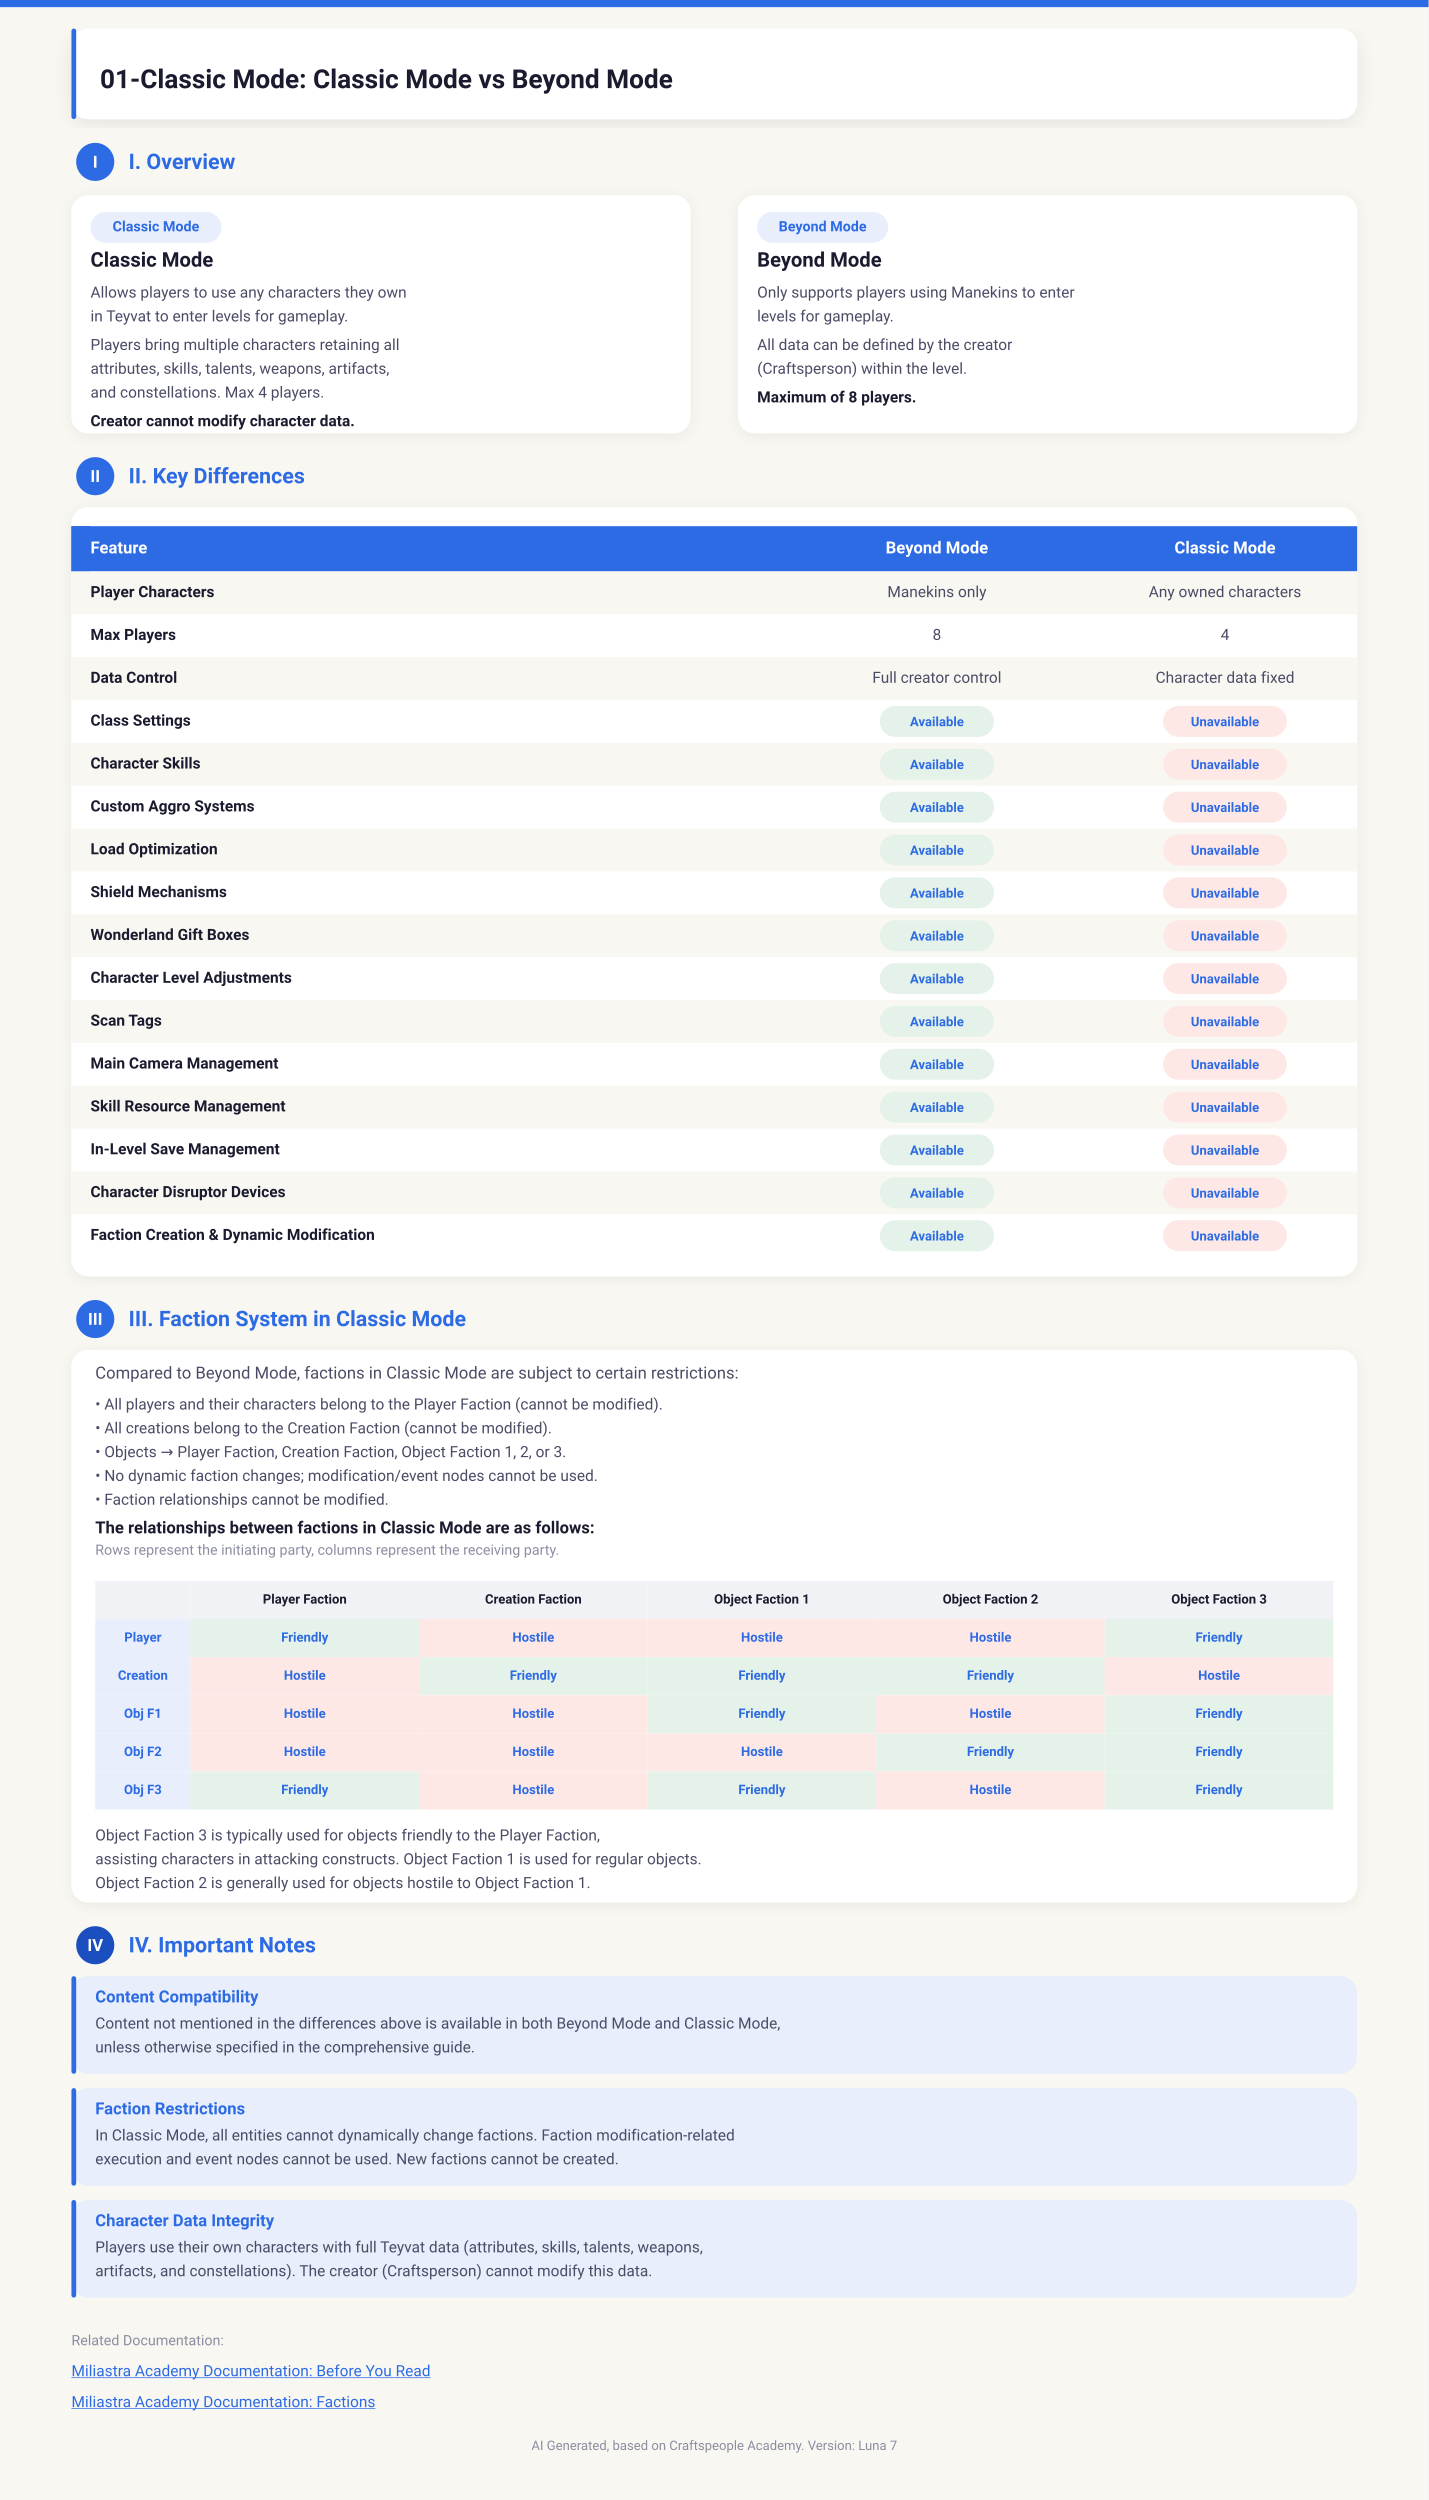
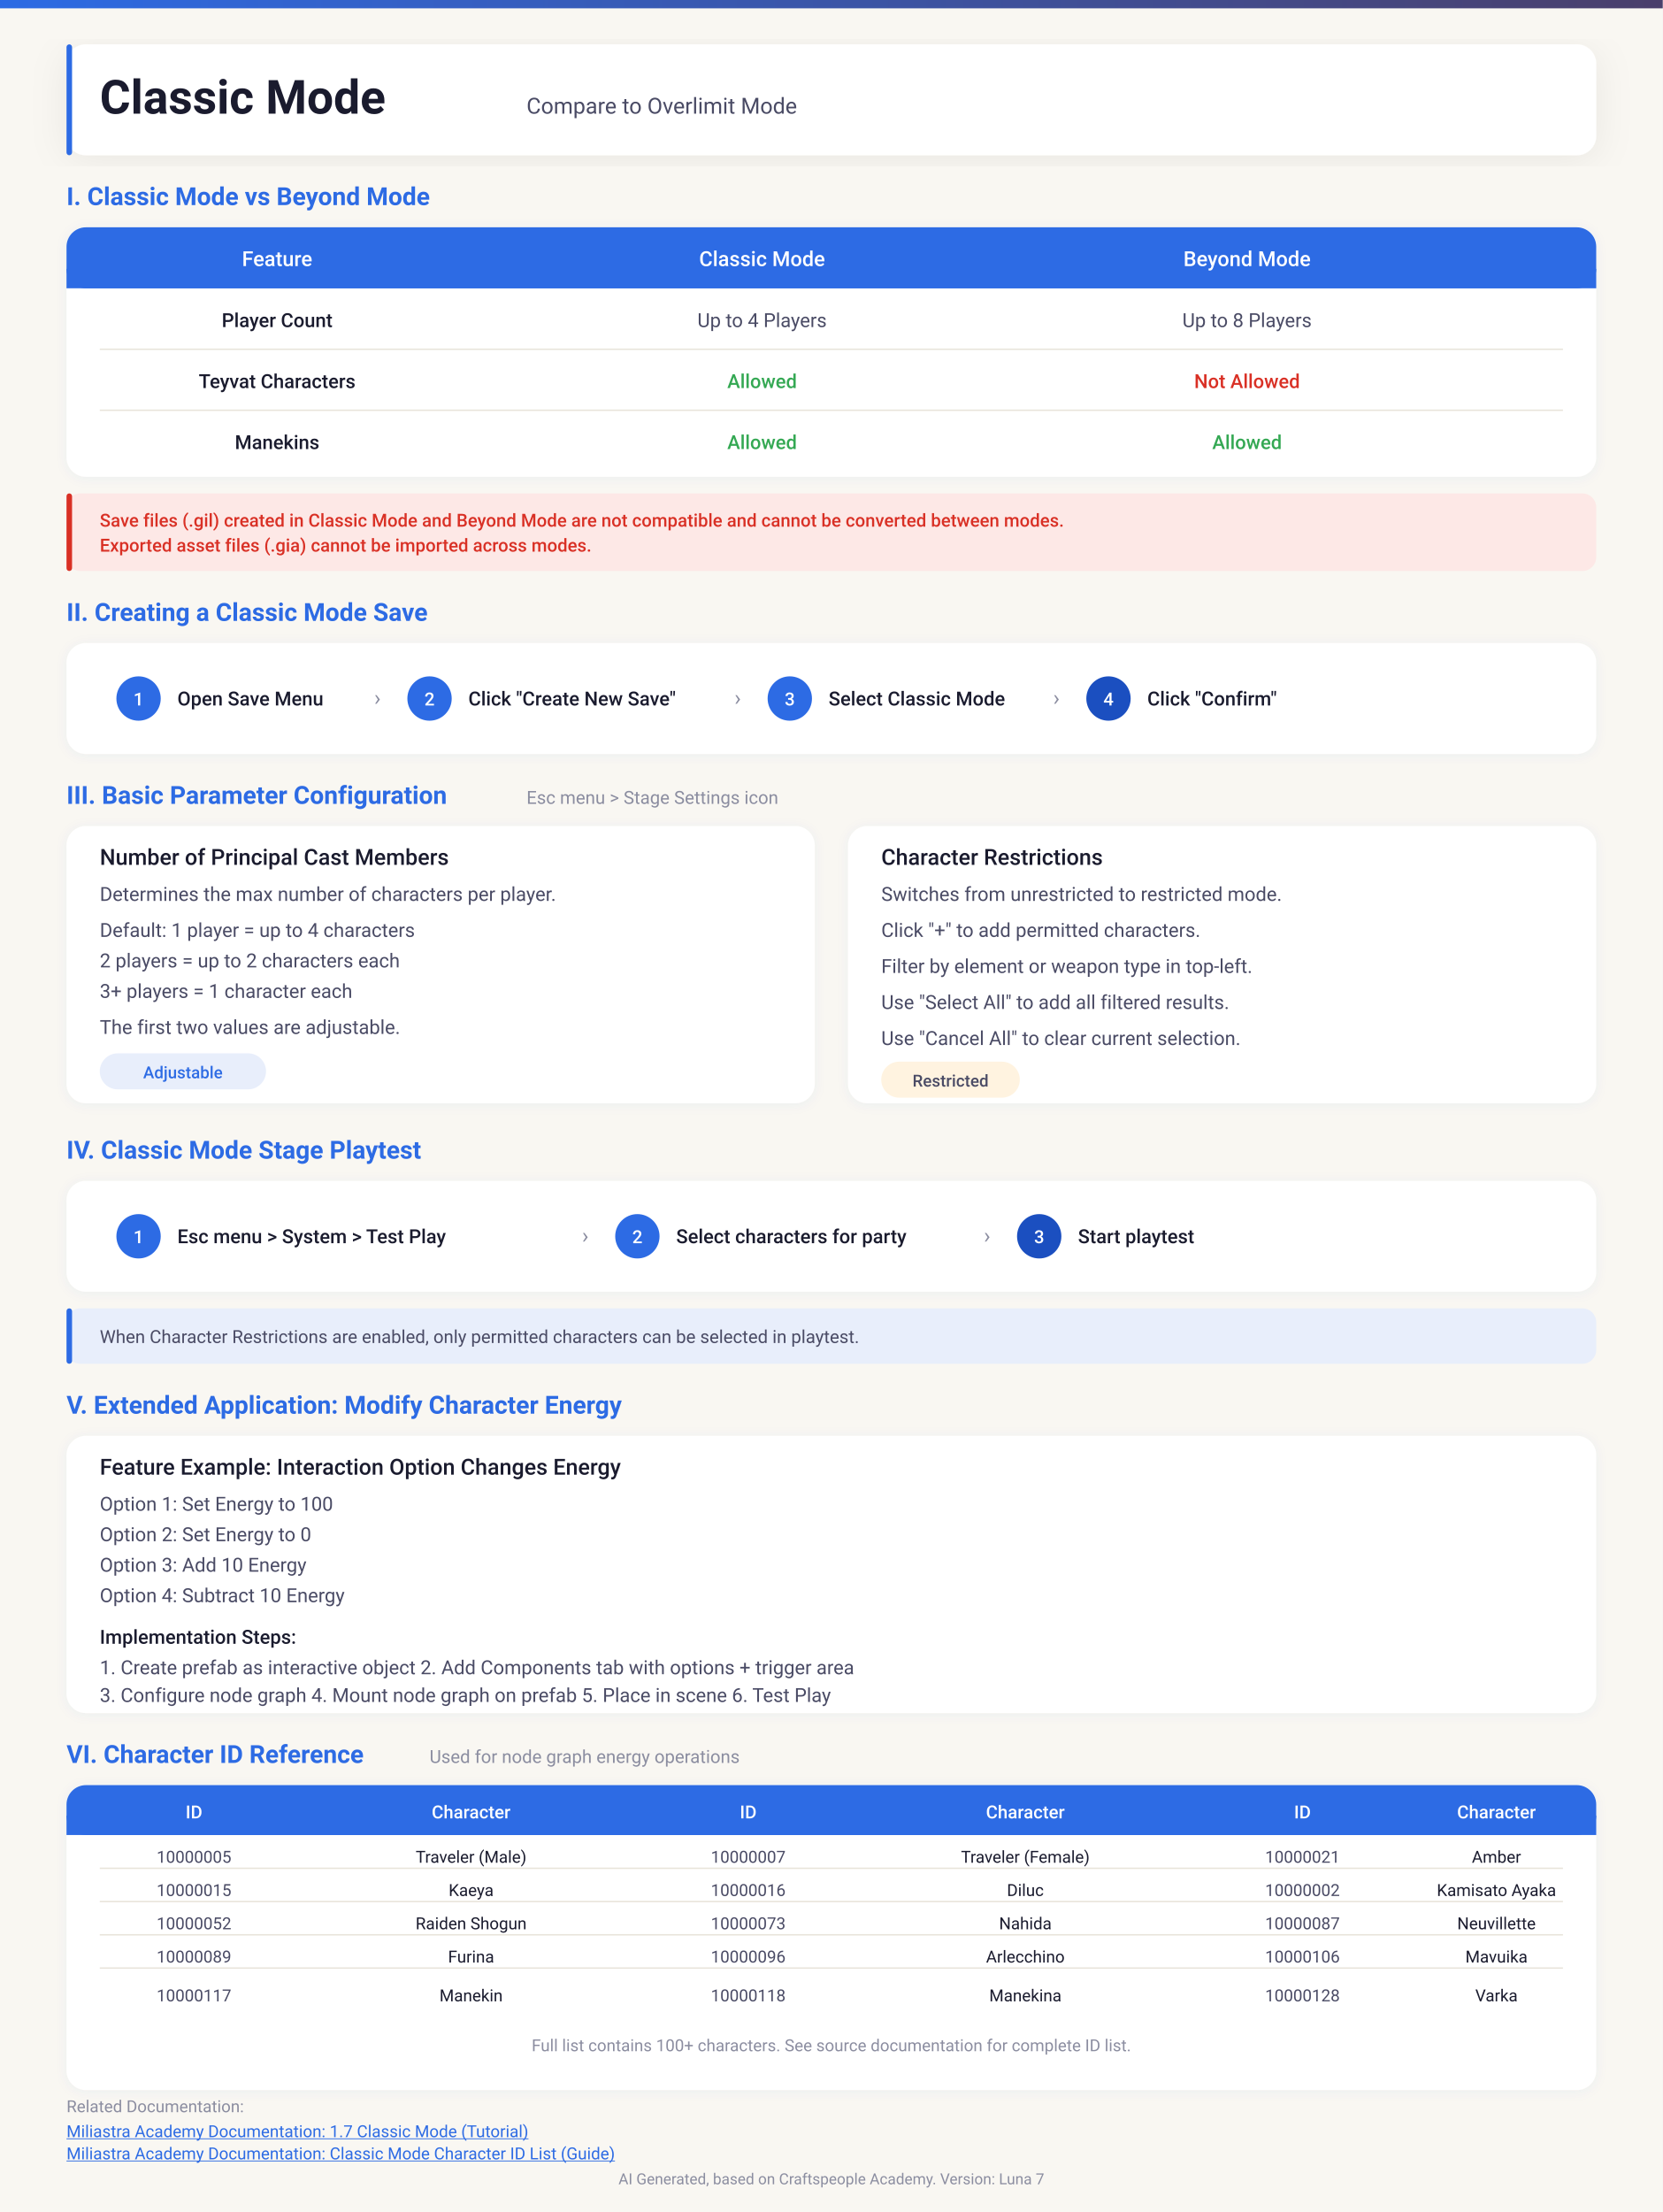
- <svg xmlns="http://www.w3.org/2000/svg" xmlns:xlink="http://www.w3.org/1999/xlink" viewBox="0 0 1200 2100" width="100%" height="100%" style="background:#F9F7F2;font-family:'Roboto','HYWenHei 85W','Noto Sans','Segoe UI',sans-serif;">
+ <svg xmlns="http://www.w3.org/2000/svg" xmlns:xlink="http://www.w3.org/1999/xlink" viewBox="0 0 1200 1596">
  <defs>
-     <linearGradient id="topGrad" x1="0" y1="0" x2="1200" y2="0">
+     <linearGradient id="topGrad" x1="0" y1="0" x2="1200" y2="0" gradientUnits="userSpaceOnUse">
      <stop offset="0%" stop-color="#2D6BE4" />
      <stop offset="100%" stop-color="#4A3F6B" />
    </linearGradient>
-     <filter id="elevated" x="-5%" y="-5%" width="115%" height="115%">
-       <feDropShadow dx="0" dy="4" stdDeviation="8" flood-color="#1A1B2E" flood-opacity="0.08" />
+     <filter id="card">
+       <feDropShadow dx="0" dy="1" stdDeviation="4" flood-color="#2D6BE4" flood-opacity="0.06" />
    </filter>
-     <filter id="card" x="-5%" y="-5%" width="115%" height="115%">
-       <feDropShadow dx="0" dy="2" stdDeviation="6" flood-color="#1A1B2E" flood-opacity="0.06" />
+     <filter id="elevated">
+       <feDropShadow dx="0" dy="4" stdDeviation="14" flood-color="#000" flood-opacity="0.07" />
    </filter>
-     <g id="pill-available">
-       <rect x="-48" y="-13" width="96" height="26" rx="13" fill="#E5F2E9" />
-       <text x="0" y="1" font-size="11" font-weight="bold" fill="#2D6BE4" text-anchor="middle" dominant-baseline="middle">Available</text>
-     </g>
-     <g id="pill-unavailable">
-       <rect x="-52" y="-13" width="104" height="26" rx="13" fill="#FDE8E6" />
-       <text x="0" y="1" font-size="11" font-weight="bold" fill="#2D6BE4" text-anchor="middle" dominant-baseline="middle">Unavailable</text>
-     </g>
  </defs>
-   <rect width="1200" height="2100" fill="#F9F7F2" />
+   <style>
+     text { font-family: 'Roboto','HYWenHei 85W','Noto Sans','Segoe UI',sans-serif; }
+   </style>
+   <rect width="1200" height="1596" fill="#F9F7F2" />
  <rect width="1200" height="6" fill="url(#topGrad)" />
-   <rect x="60" y="24" width="1080" height="76" rx="14" fill="#FFFFFF" filter="url(#elevated)" />
-   <rect x="60" y="24" width="4" height="76" rx="2" fill="#2D6BE4" />
-   <text x="84" y="68" font-size="22" font-weight="bold" fill="#1A1B2E" dominant-baseline="middle">01-Classic Mode: Classic Mode vs Beyond Mode</text>
-   <circle cx="80" cy="136" r="16" fill="#2D6BE4" />
-   <text x="80" y="137" font-size="14" font-weight="bold" fill="#FFFFFF" text-anchor="middle" dominant-baseline="middle">I</text>
-   <text x="108" y="137" font-size="18" font-weight="bold" fill="#2D6BE4" dominant-baseline="middle">I. Overview</text>
-   <g transform="translate(60, 164)">
-     <rect width="520" height="200" rx="14" fill="#FFFFFF" filter="url(#card)" />
-     <rect x="16" y="14" width="110" height="26" rx="13" fill="#E8EEFB" />
-     <text x="71" y="27" font-size="12" font-weight="bold" fill="#2D6BE4" text-anchor="middle" dominant-baseline="middle">Classic Mode</text>
-     <text x="16" y="60" font-size="17" font-weight="bold" fill="#1A1B2E">Classic Mode</text>
-     <text x="16" y="86" font-size="13" fill="#4A4B65">Allows players to use any characters they own</text>
-     <text x="16" y="106" font-size="13" fill="#4A4B65">in Teyvat to enter levels for gameplay.</text>
-     <text x="16" y="130" font-size="13" fill="#4A4B65">Players bring multiple characters retaining all</text>
-     <text x="16" y="150" font-size="13" fill="#4A4B65">attributes, skills, talents, weapons, artifacts,</text>
-     <text x="16" y="170" font-size="13" fill="#4A4B65">and constellations. Max 4 players.</text>
-     <text x="16" y="194" font-size="13" fill="#1A1B2E" font-weight="bold">Creator cannot modify character data.</text>
-   </g>
-   <g transform="translate(620, 164)">
-     <rect width="520" height="200" rx="14" fill="#FFFFFF" filter="url(#card)" />
-     <rect x="16" y="14" width="110" height="26" rx="13" fill="#E8EEFB" />
-     <text x="71" y="27" font-size="12" font-weight="bold" fill="#2D6BE4" text-anchor="middle" dominant-baseline="middle">Beyond Mode</text>
-     <text x="16" y="60" font-size="17" font-weight="bold" fill="#1A1B2E">Beyond Mode</text>
-     <text x="16" y="86" font-size="13" fill="#4A4B65">Only supports players using Manekins to enter</text>
-     <text x="16" y="106" font-size="13" fill="#4A4B65">levels for gameplay.</text>
-     <text x="16" y="130" font-size="13" fill="#4A4B65">All data can be defined by the creator</text>
-     <text x="16" y="150" font-size="13" fill="#4A4B65">(Craftsperson) within the level.</text>
-     <text x="16" y="174" font-size="13" fill="#1A1B2E" font-weight="bold">Maximum of 8 players.</text>
-   </g>
-   <circle cx="80" cy="400" r="16" fill="#2D6BE4" />
-   <text x="80" y="401" font-size="14" font-weight="bold" fill="#FFFFFF" text-anchor="middle" dominant-baseline="middle">II</text>
-   <text x="108" y="401" font-size="18" font-weight="bold" fill="#2D6BE4" dominant-baseline="middle">II. Key Differences</text>
-   <g transform="translate(60, 426)">
-     <rect width="1080" height="646" rx="14" fill="#FFFFFF" filter="url(#card)" />
-     <rect x="0" y="16" width="1080" height="38" fill="#2D6BE4" rx="0" />
-     <rect x="0" y="16" width="16" height="38" fill="#2D6BE4" rx="0" />
-     <text x="16" y="35" font-size="14" font-weight="bold" fill="#FFFFFF" dominant-baseline="middle">Feature</text>
-     <text x="727" y="35" font-size="14" font-weight="bold" fill="#FFFFFF" text-anchor="middle" dominant-baseline="middle">Beyond Mode</text>
-     <text x="969" y="35" font-size="14" font-weight="bold" fill="#FFFFFF" text-anchor="middle" dominant-baseline="middle">Classic Mode</text>
-     <rect x="0" y="54" width="1080" height="36" fill="#F9F7F2" />
-     <rect x="0" y="126" width="1080" height="36" fill="#F9F7F2" />
-     <rect x="0" y="198" width="1080" height="36" fill="#F9F7F2" />
-     <rect x="0" y="270" width="1080" height="36" fill="#F9F7F2" />
-     <rect x="0" y="342" width="1080" height="36" fill="#F9F7F2" />
-     <rect x="0" y="414" width="1080" height="36" fill="#F9F7F2" />
-     <rect x="0" y="486" width="1080" height="36" fill="#F9F7F2" />
-     <rect x="0" y="558" width="1080" height="36" fill="#F9F7F2" />
-     <text x="16" y="72" font-size="13" font-weight="bold" fill="#1A1B2E" dominant-baseline="middle">Player Characters</text>
-     <text x="727" y="72" font-size="13" fill="#4A4B65" text-anchor="middle" dominant-baseline="middle">Manekins only</text>
-     <text x="969" y="72" font-size="13" fill="#4A4B65" text-anchor="middle" dominant-baseline="middle">Any owned characters</text>
-     <text x="16" y="108" font-size="13" font-weight="bold" fill="#1A1B2E" dominant-baseline="middle">Max Players</text>
-     <text x="727" y="108" font-size="13" fill="#4A4B65" text-anchor="middle" dominant-baseline="middle">8</text>
-     <text x="969" y="108" font-size="13" fill="#4A4B65" text-anchor="middle" dominant-baseline="middle">4</text>
-     <text x="16" y="144" font-size="13" font-weight="bold" fill="#1A1B2E" dominant-baseline="middle">Data Control</text>
-     <text x="727" y="144" font-size="13" fill="#4A4B65" text-anchor="middle" dominant-baseline="middle">Full creator control</text>
-     <text x="969" y="144" font-size="13" fill="#4A4B65" text-anchor="middle" dominant-baseline="middle">Character data fixed</text>
-     <text x="16" y="180" font-size="13" font-weight="bold" fill="#1A1B2E" dominant-baseline="middle">Class Settings</text>
-     <use href="#pill-available" x="727" y="180" />
-     <use href="#pill-unavailable" x="969" y="180" />
-     <text x="16" y="216" font-size="13" font-weight="bold" fill="#1A1B2E" dominant-baseline="middle">Character Skills</text>
-     <use href="#pill-available" x="727" y="216" />
-     <use href="#pill-unavailable" x="969" y="216" />
-     <text x="16" y="252" font-size="13" font-weight="bold" fill="#1A1B2E" dominant-baseline="middle">Custom Aggro Systems</text>
-     <use href="#pill-available" x="727" y="252" />
-     <use href="#pill-unavailable" x="969" y="252" />
-     <text x="16" y="288" font-size="13" font-weight="bold" fill="#1A1B2E" dominant-baseline="middle">Load Optimization</text>
-     <use href="#pill-available" x="727" y="288" />
-     <use href="#pill-unavailable" x="969" y="288" />
-     <text x="16" y="324" font-size="13" font-weight="bold" fill="#1A1B2E" dominant-baseline="middle">Shield Mechanisms</text>
-     <use href="#pill-available" x="727" y="324" />
-     <use href="#pill-unavailable" x="969" y="324" />
-     <text x="16" y="360" font-size="13" font-weight="bold" fill="#1A1B2E" dominant-baseline="middle">Wonderland Gift Boxes</text>
-     <use href="#pill-available" x="727" y="360" />
-     <use href="#pill-unavailable" x="969" y="360" />
-     <text x="16" y="396" font-size="13" font-weight="bold" fill="#1A1B2E" dominant-baseline="middle">Character Level Adjustments</text>
-     <use href="#pill-available" x="727" y="396" />
-     <use href="#pill-unavailable" x="969" y="396" />
-     <text x="16" y="432" font-size="13" font-weight="bold" fill="#1A1B2E" dominant-baseline="middle">Scan Tags</text>
-     <use href="#pill-available" x="727" y="432" />
-     <use href="#pill-unavailable" x="969" y="432" />
-     <text x="16" y="468" font-size="13" font-weight="bold" fill="#1A1B2E" dominant-baseline="middle">Main Camera Management</text>
-     <use href="#pill-available" x="727" y="468" />
-     <use href="#pill-unavailable" x="969" y="468" />
-     <text x="16" y="504" font-size="13" font-weight="bold" fill="#1A1B2E" dominant-baseline="middle">Skill Resource Management</text>
-     <use href="#pill-available" x="727" y="504" />
-     <use href="#pill-unavailable" x="969" y="504" />
-     <text x="16" y="540" font-size="13" font-weight="bold" fill="#1A1B2E" dominant-baseline="middle">In-Level Save Management</text>
-     <use href="#pill-available" x="727" y="540" />
-     <use href="#pill-unavailable" x="969" y="540" />
-     <text x="16" y="576" font-size="13" font-weight="bold" fill="#1A1B2E" dominant-baseline="middle">Character Disruptor Devices</text>
-     <use href="#pill-available" x="727" y="576" />
-     <use href="#pill-unavailable" x="969" y="576" />
-     <text x="16" y="612" font-size="13" font-weight="bold" fill="#1A1B2E" dominant-baseline="middle">Faction Creation &amp; Dynamic Modification</text>
-     <use href="#pill-available" x="727" y="612" />
-     <use href="#pill-unavailable" x="969" y="612" />
-   </g>
-   <circle cx="80" cy="1108" r="16" fill="#2D6BE4" />
-   <text x="80" y="1109" font-size="14" font-weight="bold" fill="#FFFFFF" text-anchor="middle" dominant-baseline="middle">III</text>
-   <text x="108" y="1109" font-size="18" font-weight="bold" fill="#2D6BE4" dominant-baseline="middle">III. Faction System in Classic Mode</text>
-   <g transform="translate(60, 1134)">
-     <rect width="1080" height="464" rx="14" fill="#FFFFFF" filter="url(#card)" />
-     <text x="20" y="24" font-size="14" fill="#4A4B65">Compared to Beyond Mode, factions in Classic Mode are subject to certain restrictions:</text>
-     <text x="20" y="50" font-size="13" fill="#4A4B65">• All players and their characters belong to the Player Faction (cannot be modified).</text>
-     <text x="20" y="70" font-size="13" fill="#4A4B65">• All creations belong to the Creation Faction (cannot be modified).</text>
-     <text x="20" y="90" font-size="13" fill="#4A4B65">• Objects → Player Faction, Creation Faction, Object Faction 1, 2, or 3.</text>
-     <text x="20" y="110" font-size="13" fill="#4A4B65">• No dynamic faction changes; modification/event nodes cannot be used.</text>
-     <text x="20" y="130" font-size="13" fill="#4A4B65">• Faction relationships cannot be modified.</text>
-     <text x="20" y="154" font-size="14" font-weight="bold" fill="#1A1B2E">The relationships between factions in Classic Mode are as follows:</text>
-     <text x="20" y="172" font-size="12" fill="#8B8DA0">Rows represent the initiating party, columns represent the receiving party.</text>
-     <g transform="translate(20, 194)">
-       <rect x="0" y="0" width="80" height="32" fill="#F0F2F5" />
-       <rect x="80" y="0" width="192" height="32" fill="#F0F2F5" />
-       <text x="176" y="16" font-size="11" font-weight="bold" fill="#1A1B2E" text-anchor="middle" dominant-baseline="middle">Player Faction</text>
-       <rect x="272" y="0" width="192" height="32" fill="#F0F2F5" />
-       <text x="368" y="16" font-size="11" font-weight="bold" fill="#1A1B2E" text-anchor="middle" dominant-baseline="middle">Creation Faction</text>
-       <rect x="464" y="0" width="192" height="32" fill="#F0F2F5" />
-       <text x="560" y="16" font-size="11" font-weight="bold" fill="#1A1B2E" text-anchor="middle" dominant-baseline="middle">Object Faction 1</text>
-       <rect x="656" y="0" width="192" height="32" fill="#F0F2F5" />
-       <text x="752" y="16" font-size="11" font-weight="bold" fill="#1A1B2E" text-anchor="middle" dominant-baseline="middle">Object Faction 2</text>
-       <rect x="848" y="0" width="192" height="32" fill="#F0F2F5" />
-       <text x="944" y="16" font-size="11" font-weight="bold" fill="#1A1B2E" text-anchor="middle" dominant-baseline="middle">Object Faction 3</text>
-       <rect x="0" y="32" width="80" height="32" fill="#E8EEFB" />
-       <text x="40" y="48" font-size="11" font-weight="bold" fill="#2D6BE4" text-anchor="middle" dominant-baseline="middle">Player</text>
-       <rect x="80" y="32" width="192" height="32" fill="#E5F2E9" />
-       <text x="176" y="48" font-size="11" font-weight="bold" fill="#2D6BE4" text-anchor="middle" dominant-baseline="middle">Friendly</text>
-       <rect x="272" y="32" width="192" height="32" fill="#FDE8E6" />
-       <text x="368" y="48" font-size="11" font-weight="bold" fill="#2D6BE4" text-anchor="middle" dominant-baseline="middle">Hostile</text>
-       <rect x="464" y="32" width="192" height="32" fill="#FDE8E6" />
-       <text x="560" y="48" font-size="11" font-weight="bold" fill="#2D6BE4" text-anchor="middle" dominant-baseline="middle">Hostile</text>
-       <rect x="656" y="32" width="192" height="32" fill="#FDE8E6" />
-       <text x="752" y="48" font-size="11" font-weight="bold" fill="#2D6BE4" text-anchor="middle" dominant-baseline="middle">Hostile</text>
-       <rect x="848" y="32" width="192" height="32" fill="#E5F2E9" />
-       <text x="944" y="48" font-size="11" font-weight="bold" fill="#2D6BE4" text-anchor="middle" dominant-baseline="middle">Friendly</text>
-       <rect x="0" y="64" width="80" height="32" fill="#E8EEFB" />
-       <text x="40" y="80" font-size="11" font-weight="bold" fill="#2D6BE4" text-anchor="middle" dominant-baseline="middle">Creation</text>
-       <rect x="80" y="64" width="192" height="32" fill="#FDE8E6" />
-       <text x="176" y="80" font-size="11" font-weight="bold" fill="#2D6BE4" text-anchor="middle" dominant-baseline="middle">Hostile</text>
-       <rect x="272" y="64" width="192" height="32" fill="#E5F2E9" />
-       <text x="368" y="80" font-size="11" font-weight="bold" fill="#2D6BE4" text-anchor="middle" dominant-baseline="middle">Friendly</text>
-       <rect x="464" y="64" width="192" height="32" fill="#E5F2E9" />
-       <text x="560" y="80" font-size="11" font-weight="bold" fill="#2D6BE4" text-anchor="middle" dominant-baseline="middle">Friendly</text>
-       <rect x="656" y="64" width="192" height="32" fill="#E5F2E9" />
-       <text x="752" y="80" font-size="11" font-weight="bold" fill="#2D6BE4" text-anchor="middle" dominant-baseline="middle">Friendly</text>
-       <rect x="848" y="64" width="192" height="32" fill="#FDE8E6" />
-       <text x="944" y="80" font-size="11" font-weight="bold" fill="#2D6BE4" text-anchor="middle" dominant-baseline="middle">Hostile</text>
-       <rect x="0" y="96" width="80" height="32" fill="#E8EEFB" />
-       <text x="40" y="112" font-size="11" font-weight="bold" fill="#2D6BE4" text-anchor="middle" dominant-baseline="middle">Obj F1</text>
-       <rect x="80" y="96" width="192" height="32" fill="#FDE8E6" />
-       <text x="176" y="112" font-size="11" font-weight="bold" fill="#2D6BE4" text-anchor="middle" dominant-baseline="middle">Hostile</text>
-       <rect x="272" y="96" width="192" height="32" fill="#FDE8E6" />
-       <text x="368" y="112" font-size="11" font-weight="bold" fill="#2D6BE4" text-anchor="middle" dominant-baseline="middle">Hostile</text>
-       <rect x="464" y="96" width="192" height="32" fill="#E5F2E9" />
-       <text x="560" y="112" font-size="11" font-weight="bold" fill="#2D6BE4" text-anchor="middle" dominant-baseline="middle">Friendly</text>
-       <rect x="656" y="96" width="192" height="32" fill="#FDE8E6" />
-       <text x="752" y="112" font-size="11" font-weight="bold" fill="#2D6BE4" text-anchor="middle" dominant-baseline="middle">Hostile</text>
-       <rect x="848" y="96" width="192" height="32" fill="#E5F2E9" />
-       <text x="944" y="112" font-size="11" font-weight="bold" fill="#2D6BE4" text-anchor="middle" dominant-baseline="middle">Friendly</text>
-       <rect x="0" y="128" width="80" height="32" fill="#E8EEFB" />
-       <text x="40" y="144" font-size="11" font-weight="bold" fill="#2D6BE4" text-anchor="middle" dominant-baseline="middle">Obj F2</text>
-       <rect x="80" y="128" width="192" height="32" fill="#FDE8E6" />
-       <text x="176" y="144" font-size="11" font-weight="bold" fill="#2D6BE4" text-anchor="middle" dominant-baseline="middle">Hostile</text>
-       <rect x="272" y="128" width="192" height="32" fill="#FDE8E6" />
-       <text x="368" y="144" font-size="11" font-weight="bold" fill="#2D6BE4" text-anchor="middle" dominant-baseline="middle">Hostile</text>
-       <rect x="464" y="128" width="192" height="32" fill="#FDE8E6" />
-       <text x="560" y="144" font-size="11" font-weight="bold" fill="#2D6BE4" text-anchor="middle" dominant-baseline="middle">Hostile</text>
-       <rect x="656" y="128" width="192" height="32" fill="#E5F2E9" />
-       <text x="752" y="144" font-size="11" font-weight="bold" fill="#2D6BE4" text-anchor="middle" dominant-baseline="middle">Friendly</text>
-       <rect x="848" y="128" width="192" height="32" fill="#E5F2E9" />
-       <text x="944" y="144" font-size="11" font-weight="bold" fill="#2D6BE4" text-anchor="middle" dominant-baseline="middle">Friendly</text>
-       <rect x="0" y="160" width="80" height="32" fill="#E8EEFB" />
-       <text x="40" y="176" font-size="11" font-weight="bold" fill="#2D6BE4" text-anchor="middle" dominant-baseline="middle">Obj F3</text>
-       <rect x="80" y="160" width="192" height="32" fill="#E5F2E9" />
-       <text x="176" y="176" font-size="11" font-weight="bold" fill="#2D6BE4" text-anchor="middle" dominant-baseline="middle">Friendly</text>
-       <rect x="272" y="160" width="192" height="32" fill="#FDE8E6" />
-       <text x="368" y="176" font-size="11" font-weight="bold" fill="#2D6BE4" text-anchor="middle" dominant-baseline="middle">Hostile</text>
-       <rect x="464" y="160" width="192" height="32" fill="#E5F2E9" />
-       <text x="560" y="176" font-size="11" font-weight="bold" fill="#2D6BE4" text-anchor="middle" dominant-baseline="middle">Friendly</text>
-       <rect x="656" y="160" width="192" height="32" fill="#FDE8E6" />
-       <text x="752" y="176" font-size="11" font-weight="bold" fill="#2D6BE4" text-anchor="middle" dominant-baseline="middle">Hostile</text>
-       <rect x="848" y="160" width="192" height="32" fill="#E5F2E9" />
-       <text x="944" y="176" font-size="11" font-weight="bold" fill="#2D6BE4" text-anchor="middle" dominant-baseline="middle">Friendly</text>
-     </g>
-     <text x="20" y="412" font-size="13" fill="#4A4B65">Object Faction 3 is typically used for objects friendly to the Player Faction,</text>
-     <text x="20" y="432" font-size="13" fill="#4A4B65">assisting characters in attacking constructs. Object Faction 1 is used for regular objects.</text>
-     <text x="20" y="452" font-size="13" fill="#4A4B65">Object Faction 2 is generally used for objects hostile to Object Faction 1.</text>
-   </g>
-   <circle cx="80" cy="1634" r="16" fill="#1B4FC0" />
-   <text x="80" y="1635" font-size="14" font-weight="bold" fill="#FFFFFF" text-anchor="middle" dominant-baseline="middle">IV</text>
-   <text x="108" y="1635" font-size="18" font-weight="bold" fill="#2D6BE4" dominant-baseline="middle">IV. Important Notes</text>
-   <g transform="translate(60, 1660)">
-     <rect width="1080" height="82" rx="14" fill="#E8EEFB" />
-     <rect x="0" y="0" width="4" height="82" rx="2" fill="#2D6BE4" />
-     <text x="20" y="22" font-size="14" font-weight="bold" fill="#2D6BE4">Content Compatibility</text>
-     <text x="20" y="44" font-size="13" fill="#4A4B65">Content not mentioned in the differences above is available in both Beyond Mode and Classic Mode,</text>
-     <text x="20" y="64" font-size="13" fill="#4A4B65">unless otherwise specified in the comprehensive guide.</text>
-   </g>
-   <g transform="translate(60, 1754)">
-     <rect width="1080" height="82" rx="14" fill="#E8EEFB" />
-     <rect x="0" y="0" width="4" height="82" rx="2" fill="#2D6BE4" />
-     <text x="20" y="22" font-size="14" font-weight="bold" fill="#2D6BE4">Faction Restrictions</text>
-     <text x="20" y="44" font-size="13" fill="#4A4B65">In Classic Mode, all entities cannot dynamically change factions. Faction modification-related</text>
-     <text x="20" y="64" font-size="13" fill="#4A4B65">execution and event nodes cannot be used. New factions cannot be created.</text>
-   </g>
-   <g transform="translate(60, 1848)">
-     <rect width="1080" height="82" rx="14" fill="#E8EEFB" />
-     <rect x="0" y="0" width="4" height="82" rx="2" fill="#2D6BE4" />
-     <text x="20" y="22" font-size="14" font-weight="bold" fill="#2D6BE4">Character Data Integrity</text>
-     <text x="20" y="44" font-size="13" fill="#4A4B65">Players use their own characters with full Teyvat data (attributes, skills, talents, weapons,</text>
-     <text x="20" y="64" font-size="13" fill="#4A4B65">artifacts, and constellations). The creator (Craftsperson) cannot modify this data.</text>
-   </g>
-   <text x="60" y="1970" font-size="12" fill="#8B8DA0">Related Documentation:</text>
-   <a xlink:href="https://act.hoyoverse.com/ys/ugc/tutorial/detail/mhdznsie9up8" target="_blank">
-     <text x="60" y="1996" font-size="13" fill="#2D6BE4" text-decoration="underline">Miliastra Academy Documentation: Before You Read</text>
+   <rect x="48" y="32" width="1104" height="80" rx="14" fill="#fff" filter="url(#elevated)" />
+   <rect x="48" y="32" width="4" height="80" rx="2" fill="#2D6BE4" />
+   <text x="72" y="82" fill="#1A1B2E" font-size="34" font-weight="bold">Classic Mode</text>
+   <text x="380" y="82" fill="#4A4B65" font-size="16">Compare to Overlimit Mode</text>
+   <text x="48" y="148" fill="#2D6BE4" font-size="18" font-weight="700">I. Classic Mode vs Beyond Mode</text>
+   <rect x="48" y="164" width="1104" height="180" rx="14" fill="#fff" filter="url(#card)" />
+   <rect x="48" y="164" width="1104" height="44" rx="14" fill="#2D6BE4" />
+   <rect x="48" y="194" width="1104" height="14" fill="#2D6BE4" />
+   <text x="200" y="192" fill="#fff" font-size="15" font-weight="500" text-anchor="middle">Feature</text>
+   <text x="550" y="192" fill="#fff" font-size="15" font-weight="500" text-anchor="middle">Classic Mode</text>
+   <text x="900" y="192" fill="#fff" font-size="15" font-weight="500" text-anchor="middle">Beyond Mode</text>
+   <line x1="72" y1="252" x2="1128" y2="252" stroke="#E8E4DA" stroke-width="1" />
+   <text x="200" y="236" fill="#1A1B2E" font-size="14" font-weight="500" text-anchor="middle">Player Count</text>
+   <text x="550" y="236" fill="#4A4B65" font-size="14" text-anchor="middle">Up to 4 Players</text>
+   <text x="900" y="236" fill="#4A4B65" font-size="14" text-anchor="middle">Up to 8 Players</text>
+   <line x1="72" y1="296" x2="1128" y2="296" stroke="#E8E4DA" stroke-width="1" />
+   <text x="200" y="280" fill="#1A1B2E" font-size="14" font-weight="500" text-anchor="middle">Teyvat Characters</text>
+   <text x="550" y="280" fill="#34A853" font-size="14" font-weight="500" text-anchor="middle">Allowed</text>
+   <text x="900" y="280" fill="#D93025" font-size="14" font-weight="500" text-anchor="middle">Not Allowed</text>
+   <text x="200" y="324" fill="#1A1B2E" font-size="14" font-weight="500" text-anchor="middle">Manekins</text>
+   <text x="550" y="324" fill="#34A853" font-size="14" font-weight="500" text-anchor="middle">Allowed</text>
+   <text x="900" y="324" fill="#34A853" font-size="14" font-weight="500" text-anchor="middle">Allowed</text>
+   <rect x="48" y="356" width="1104" height="56" rx="10" fill="#FDE8E6" />
+   <rect x="48" y="356" width="4" height="56" rx="2" fill="#D93025" />
+   <text x="72" y="380" fill="#D93025" font-size="13" font-weight="500">Save files (.gil) created in Classic Mode and Beyond Mode are not compatible and cannot be converted between modes.</text>
+   <text x="72" y="398" fill="#D93025" font-size="13" font-weight="500">Exported asset files (.gia) cannot be imported across modes.</text>
+   <text x="48" y="448" fill="#2D6BE4" font-size="18" font-weight="700">II. Creating a Classic Mode Save</text>
+   <rect x="48" y="464" width="1104" height="80" rx="14" fill="#fff" filter="url(#card)" />
+   <circle cx="100" cy="504" r="16" fill="#2D6BE4" />
+   <text x="100" y="509" fill="#fff" font-size="13" text-anchor="middle" font-weight="500">1</text>
+   <text x="128" y="509" fill="#1A1B2E" font-size="14" font-weight="500">Open Save Menu</text>
+   <text x="270" y="509" fill="#8B8DA0" font-size="16">›</text>
+   <circle cx="310" cy="504" r="16" fill="#2D6BE4" />
+   <text x="310" y="509" fill="#fff" font-size="13" text-anchor="middle" font-weight="500">2</text>
+   <text x="338" y="509" fill="#1A1B2E" font-size="14" font-weight="500">Click "Create New Save"</text>
+   <text x="530" y="509" fill="#8B8DA0" font-size="16">›</text>
+   <circle cx="570" cy="504" r="16" fill="#2D6BE4" />
+   <text x="570" y="509" fill="#fff" font-size="13" text-anchor="middle" font-weight="500">3</text>
+   <text x="598" y="509" fill="#1A1B2E" font-size="14" font-weight="500">Select Classic Mode</text>
+   <text x="760" y="509" fill="#8B8DA0" font-size="16">›</text>
+   <circle cx="800" cy="504" r="16" fill="#1B4FC0" />
+   <text x="800" y="509" fill="#fff" font-size="13" text-anchor="middle" font-weight="500">4</text>
+   <text x="828" y="509" fill="#1A1B2E" font-size="14" font-weight="500">Click "Confirm"</text>
+   <text x="48" y="580" fill="#2D6BE4" font-size="18" font-weight="700">III. Basic Parameter Configuration</text>
+   <text x="380" y="580" fill="#8B8DA0" font-size="13">Esc menu &gt; Stage Settings icon</text>
+   <rect x="48" y="596" width="540" height="200" rx="14" fill="#fff" filter="url(#card)" />
+   <text x="72" y="624" fill="#1A1B2E" font-size="16" font-weight="500">Number of Principal Cast Members</text>
+   <text x="72" y="650" fill="#4A4B65" font-size="14">Determines the max number of characters per player.</text>
+   <text x="72" y="676" fill="#4A4B65" font-size="14">Default: 1 player = up to 4 characters</text>
+   <text x="72" y="698" fill="#4A4B65" font-size="14">2 players = up to 2 characters each</text>
+   <text x="72" y="720" fill="#4A4B65" font-size="14">3+ players = 1 character each</text>
+   <text x="72" y="746" fill="#4A4B65" font-size="14">The first two values are adjustable.</text>
+   <rect x="72" y="760" width="120" height="26" rx="13" fill="#E8EEFB" />
+   <text x="132" y="778" fill="#2D6BE4" font-size="12" font-weight="500" text-anchor="middle">Adjustable</text>
+   <rect x="612" y="596" width="540" height="200" rx="14" fill="#fff" filter="url(#card)" />
+   <text x="636" y="624" fill="#1A1B2E" font-size="16" font-weight="500">Character Restrictions</text>
+   <text x="636" y="650" fill="#4A4B65" font-size="14">Switches from unrestricted to restricted mode.</text>
+   <text x="636" y="676" fill="#4A4B65" font-size="14">Click "+" to add permitted characters.</text>
+   <text x="636" y="702" fill="#4A4B65" font-size="14">Filter by element or weapon type in top-left.</text>
+   <text x="636" y="728" fill="#4A4B65" font-size="14">Use "Select All" to add all filtered results.</text>
+   <text x="636" y="754" fill="#4A4B65" font-size="14">Use "Cancel All" to clear current selection.</text>
+   <rect x="636" y="766" width="100" height="26" rx="13" fill="#FFF3E0" />
+   <text x="686" y="784" fill="#4A4B65" font-size="12" font-weight="500" text-anchor="middle">Restricted</text>
+   <text x="48" y="836" fill="#2D6BE4" font-size="18" font-weight="700">IV. Classic Mode Stage Playtest</text>
+   <rect x="48" y="852" width="1104" height="80" rx="14" fill="#fff" filter="url(#card)" />
+   <circle cx="100" cy="892" r="16" fill="#2D6BE4" />
+   <text x="100" y="897" fill="#fff" font-size="13" text-anchor="middle" font-weight="500">1</text>
+   <text x="128" y="897" fill="#1A1B2E" font-size="14" font-weight="500">Esc menu &gt; System &gt; Test Play</text>
+   <text x="420" y="897" fill="#8B8DA0" font-size="16">›</text>
+   <circle cx="460" cy="892" r="16" fill="#2D6BE4" />
+   <text x="460" y="897" fill="#fff" font-size="13" text-anchor="middle" font-weight="500">2</text>
+   <text x="488" y="897" fill="#1A1B2E" font-size="14" font-weight="500">Select characters for party</text>
+   <text x="710" y="897" fill="#8B8DA0" font-size="16">›</text>
+   <circle cx="750" cy="892" r="16" fill="#1B4FC0" />
+   <text x="750" y="897" fill="#fff" font-size="13" text-anchor="middle" font-weight="500">3</text>
+   <text x="778" y="897" fill="#1A1B2E" font-size="14" font-weight="500">Start playtest</text>
+   <rect x="48" y="944" width="1104" height="40" rx="10" fill="#E8EEFB" />
+   <rect x="48" y="944" width="4" height="40" rx="2" fill="#2D6BE4" />
+   <text x="72" y="969" fill="#4A4B65" font-size="13">When Character Restrictions are enabled, only permitted characters can be selected in playtest.</text>
+   <text x="48" y="1020" fill="#2D6BE4" font-size="18" font-weight="700">V. Extended Application: Modify Character Energy</text>
+   <rect x="48" y="1036" width="1104" height="200" rx="14" fill="#fff" filter="url(#card)" />
+   <text x="72" y="1064" fill="#1A1B2E" font-size="16" font-weight="500">Feature Example: Interaction Option Changes Energy</text>
+   <text x="72" y="1090" fill="#4A4B65" font-size="14">Option 1: Set Energy to 100</text>
+   <text x="72" y="1112" fill="#4A4B65" font-size="14">Option 2: Set Energy to 0</text>
+   <text x="72" y="1134" fill="#4A4B65" font-size="14">Option 3: Add 10 Energy</text>
+   <text x="72" y="1156" fill="#4A4B65" font-size="14">Option 4: Subtract 10 Energy</text>
+   <text x="72" y="1186" fill="#1A1B2E" font-size="14" font-weight="500">Implementation Steps:</text>
+   <text x="72" y="1208" fill="#4A4B65" font-size="14">1. Create prefab as interactive object  2. Add Components tab with options + trigger area</text>
+   <text x="72" y="1228" fill="#4A4B65" font-size="14">3. Configure node graph  4. Mount node graph on prefab  5. Place in scene  6. Test Play</text>
+   <text x="48" y="1272" fill="#2D6BE4" font-size="18" font-weight="700">VI. Character ID Reference</text>
+   <text x="310" y="1272" fill="#8B8DA0" font-size="13">Used for node graph energy operations</text>
+   <rect x="48" y="1288" width="1104" height="220" rx="14" fill="#fff" filter="url(#card)" />
+   <rect x="48" y="1288" width="1104" height="36" rx="14" fill="#2D6BE4" />
+   <rect x="48" y="1310" width="1104" height="14" fill="#2D6BE4" />
+   <text x="140" y="1312" fill="#fff" font-size="13" font-weight="500" text-anchor="middle">ID</text>
+   <text x="340" y="1312" fill="#fff" font-size="13" font-weight="500" text-anchor="middle">Character</text>
+   <text x="540" y="1312" fill="#fff" font-size="13" font-weight="500" text-anchor="middle">ID</text>
+   <text x="740" y="1312" fill="#fff" font-size="13" font-weight="500" text-anchor="middle">Character</text>
+   <text x="940" y="1312" fill="#fff" font-size="13" font-weight="500" text-anchor="middle">ID</text>
+   <text x="1080" y="1312" fill="#fff" font-size="13" font-weight="500" text-anchor="middle">Character</text>
+   <line x1="72" y1="1348" x2="1128" y2="1348" stroke="#E8E4DA" stroke-width="1" />
+   <text x="140" y="1344" fill="#4A4B65" font-size="12" text-anchor="middle">10000005</text>
+   <text x="340" y="1344" fill="#1A1B2E" font-size="12" text-anchor="middle">Traveler (Male)</text>
+   <text x="540" y="1344" fill="#4A4B65" font-size="12" text-anchor="middle">10000007</text>
+   <text x="740" y="1344" fill="#1A1B2E" font-size="12" text-anchor="middle">Traveler (Female)</text>
+   <text x="940" y="1344" fill="#4A4B65" font-size="12" text-anchor="middle">10000021</text>
+   <text x="1080" y="1344" fill="#1A1B2E" font-size="12" text-anchor="middle">Amber</text>
+   <line x1="72" y1="1372" x2="1128" y2="1372" stroke="#E8E4DA" stroke-width="1" />
+   <text x="140" y="1368" fill="#4A4B65" font-size="12" text-anchor="middle">10000015</text>
+   <text x="340" y="1368" fill="#1A1B2E" font-size="12" text-anchor="middle">Kaeya</text>
+   <text x="540" y="1368" fill="#4A4B65" font-size="12" text-anchor="middle">10000016</text>
+   <text x="740" y="1368" fill="#1A1B2E" font-size="12" text-anchor="middle">Diluc</text>
+   <text x="940" y="1368" fill="#4A4B65" font-size="12" text-anchor="middle">10000002</text>
+   <text x="1080" y="1368" fill="#1A1B2E" font-size="12" text-anchor="middle">Kamisato Ayaka</text>
+   <line x1="72" y1="1396" x2="1128" y2="1396" stroke="#E8E4DA" stroke-width="1" />
+   <text x="140" y="1392" fill="#4A4B65" font-size="12" text-anchor="middle">10000052</text>
+   <text x="340" y="1392" fill="#1A1B2E" font-size="12" text-anchor="middle">Raiden Shogun</text>
+   <text x="540" y="1392" fill="#4A4B65" font-size="12" text-anchor="middle">10000073</text>
+   <text x="740" y="1392" fill="#1A1B2E" font-size="12" text-anchor="middle">Nahida</text>
+   <text x="940" y="1392" fill="#4A4B65" font-size="12" text-anchor="middle">10000087</text>
+   <text x="1080" y="1392" fill="#1A1B2E" font-size="12" text-anchor="middle">Neuvillette</text>
+   <line x1="72" y1="1420" x2="1128" y2="1420" stroke="#E8E4DA" stroke-width="1" />
+   <text x="140" y="1416" fill="#4A4B65" font-size="12" text-anchor="middle">10000089</text>
+   <text x="340" y="1416" fill="#1A1B2E" font-size="12" text-anchor="middle">Furina</text>
+   <text x="540" y="1416" fill="#4A4B65" font-size="12" text-anchor="middle">10000096</text>
+   <text x="740" y="1416" fill="#1A1B2E" font-size="12" text-anchor="middle">Arlecchino</text>
+   <text x="940" y="1416" fill="#4A4B65" font-size="12" text-anchor="middle">10000106</text>
+   <text x="1080" y="1416" fill="#1A1B2E" font-size="12" text-anchor="middle">Mavuika</text>
+   <text x="140" y="1444" fill="#4A4B65" font-size="12" text-anchor="middle">10000117</text>
+   <text x="340" y="1444" fill="#1A1B2E" font-size="12" text-anchor="middle">Manekin</text>
+   <text x="540" y="1444" fill="#4A4B65" font-size="12" text-anchor="middle">10000118</text>
+   <text x="740" y="1444" fill="#1A1B2E" font-size="12" text-anchor="middle">Manekina</text>
+   <text x="940" y="1444" fill="#4A4B65" font-size="12" text-anchor="middle">10000128</text>
+   <text x="1080" y="1444" fill="#1A1B2E" font-size="12" text-anchor="middle">Varka</text>
+   <text x="600" y="1480" fill="#8B8DA0" font-size="12" text-anchor="middle">Full list contains 100+ characters. See source documentation for complete ID list.</text>
+   <text x="48" y="1524" fill="#8B8DA0" font-size="12">Related Documentation:</text>
+   <a xlink:href="https://act.hoyoverse.com/ys/ugc/tutorial/course/detail/mhvoc3rviq32" target="_blank">
+     <text x="48" y="1542" fill="#2D6BE4" font-size="12" text-decoration="underline">Miliastra Academy Documentation: 1.7 Classic Mode (Tutorial)</text>
  </a>
-   <a xlink:href="https://act.hoyoverse.com/ys/ugc/tutorial/detail/mhhodorziqra" target="_blank">
-     <text x="60" y="2022" font-size="13" fill="#2D6BE4" text-decoration="underline">Miliastra Academy Documentation: Factions</text>
+   <a xlink:href="https://act.hoyoverse.com/ys/ugc/tutorial/detail/mh4imrrhzdzi" target="_blank">
+     <text x="48" y="1558" fill="#2D6BE4" font-size="12" text-decoration="underline">Miliastra Academy Documentation: Classic Mode Character ID List (Guide)</text>
  </a>
-   <text x="600" y="2058" font-size="11" fill="#8B8DA0" text-anchor="middle">AI Generated, based on Craftspeople Academy. Version: Luna 7</text>
+   <text x="600" y="1576" fill="#8B8DA0" font-size="11" text-anchor="middle">AI Generated, based on Craftspeople Academy. Version: Luna 7</text>
</svg>
